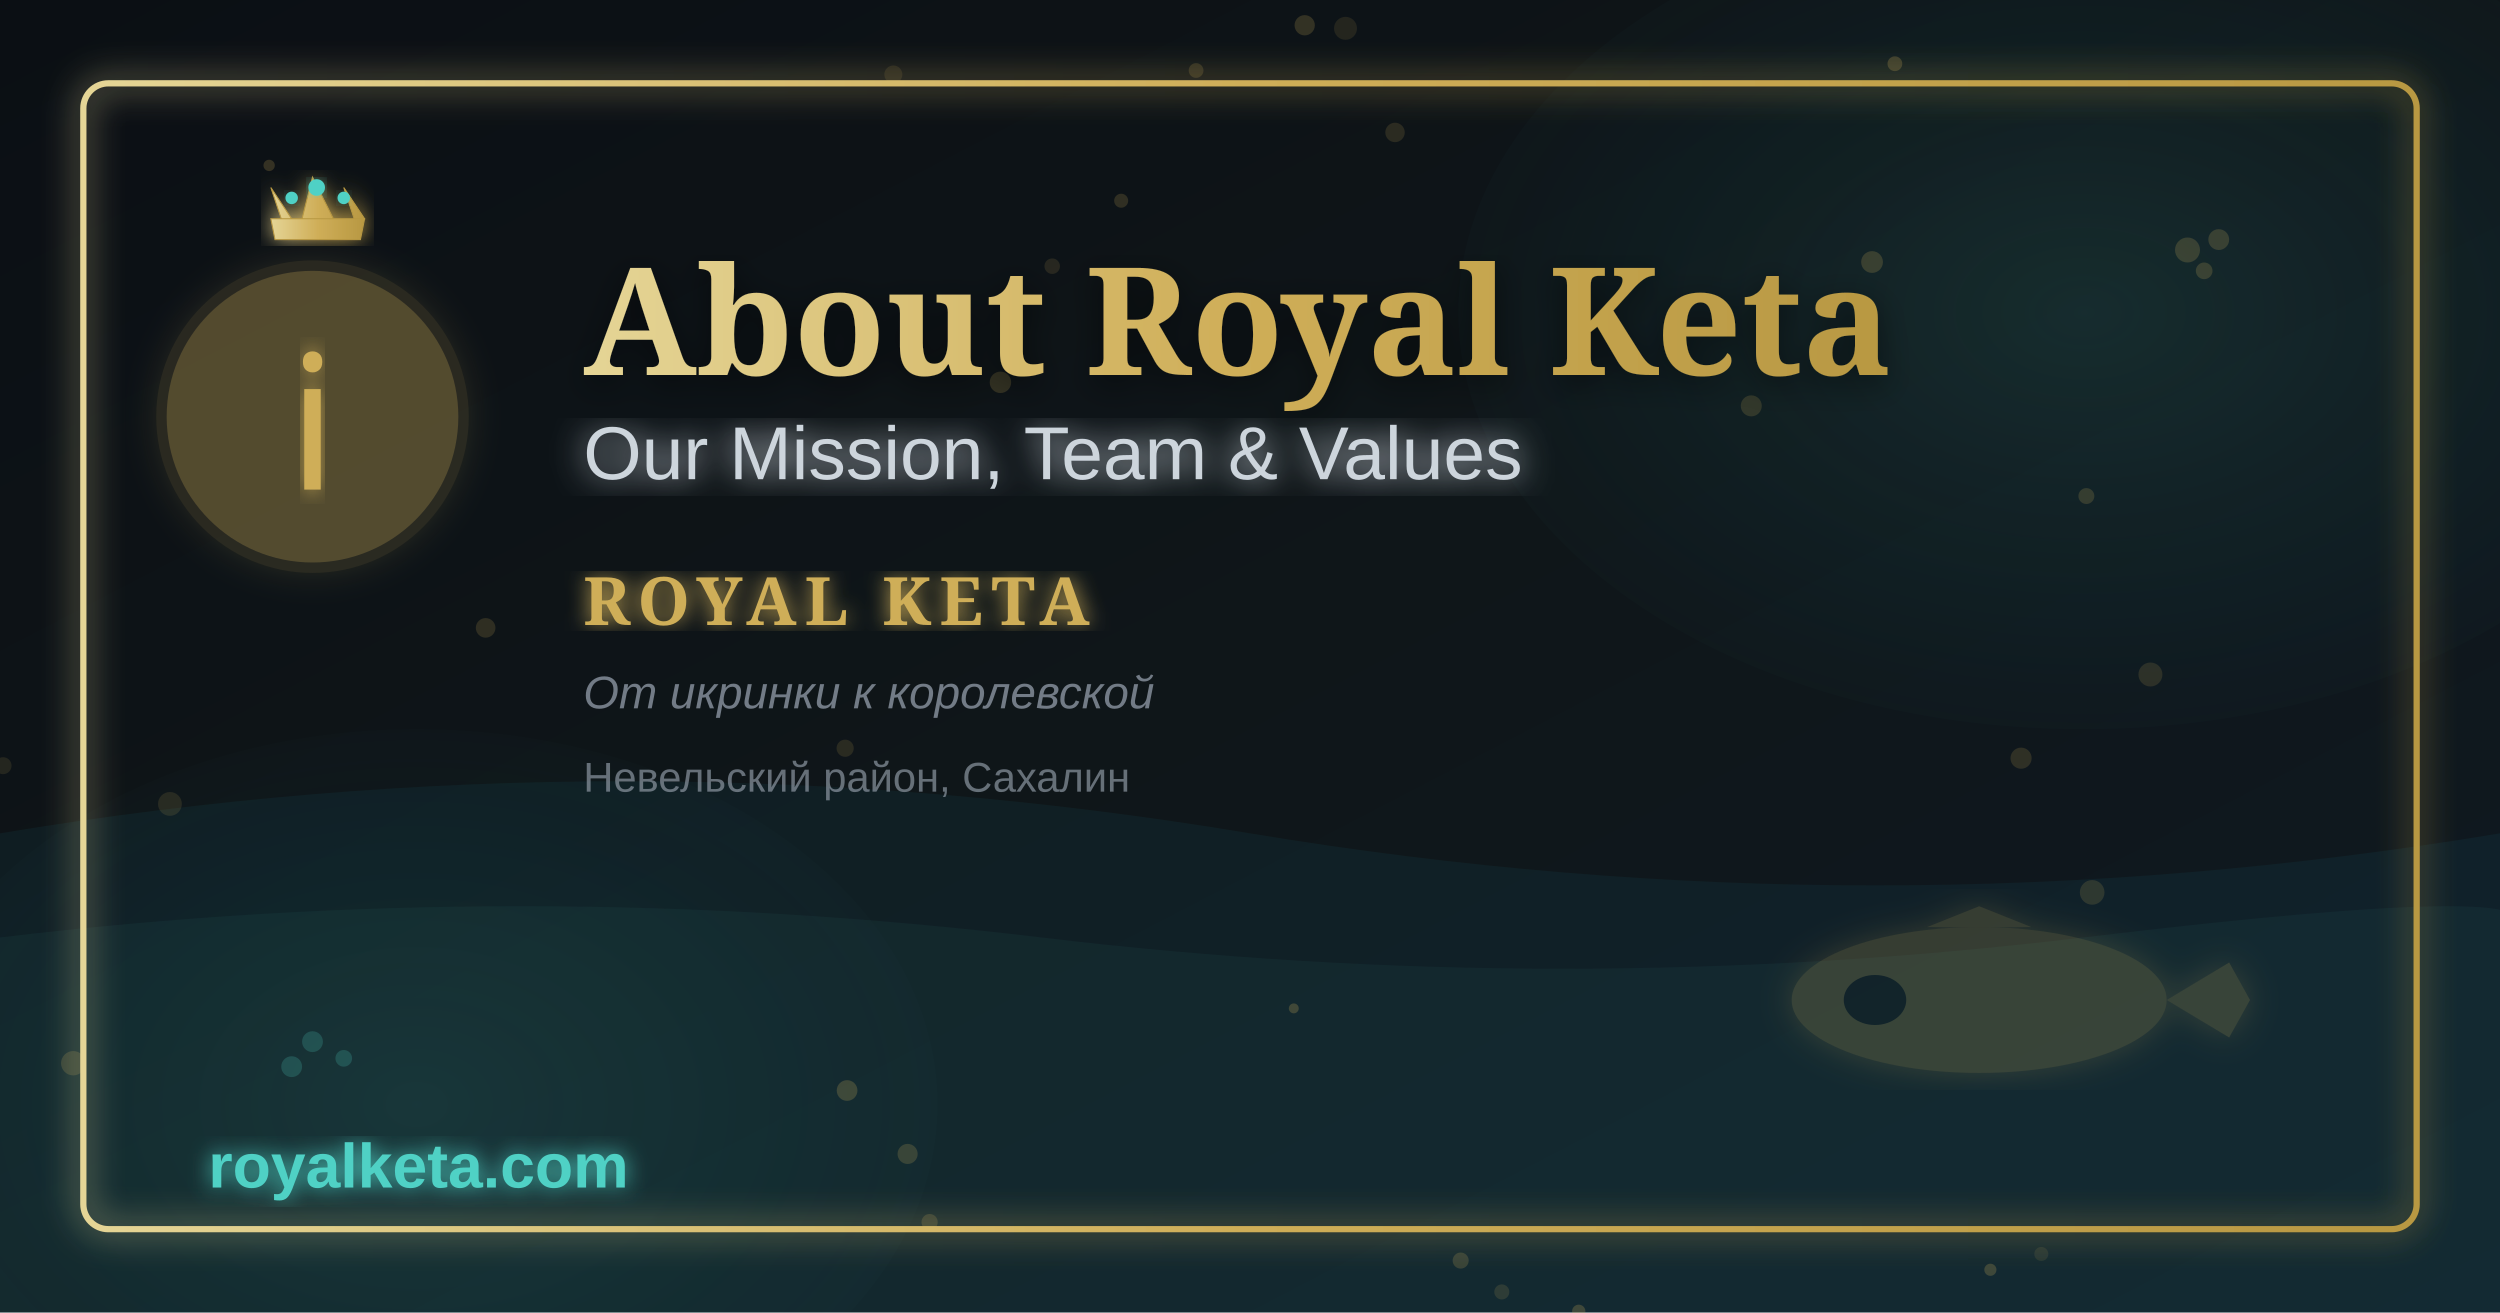
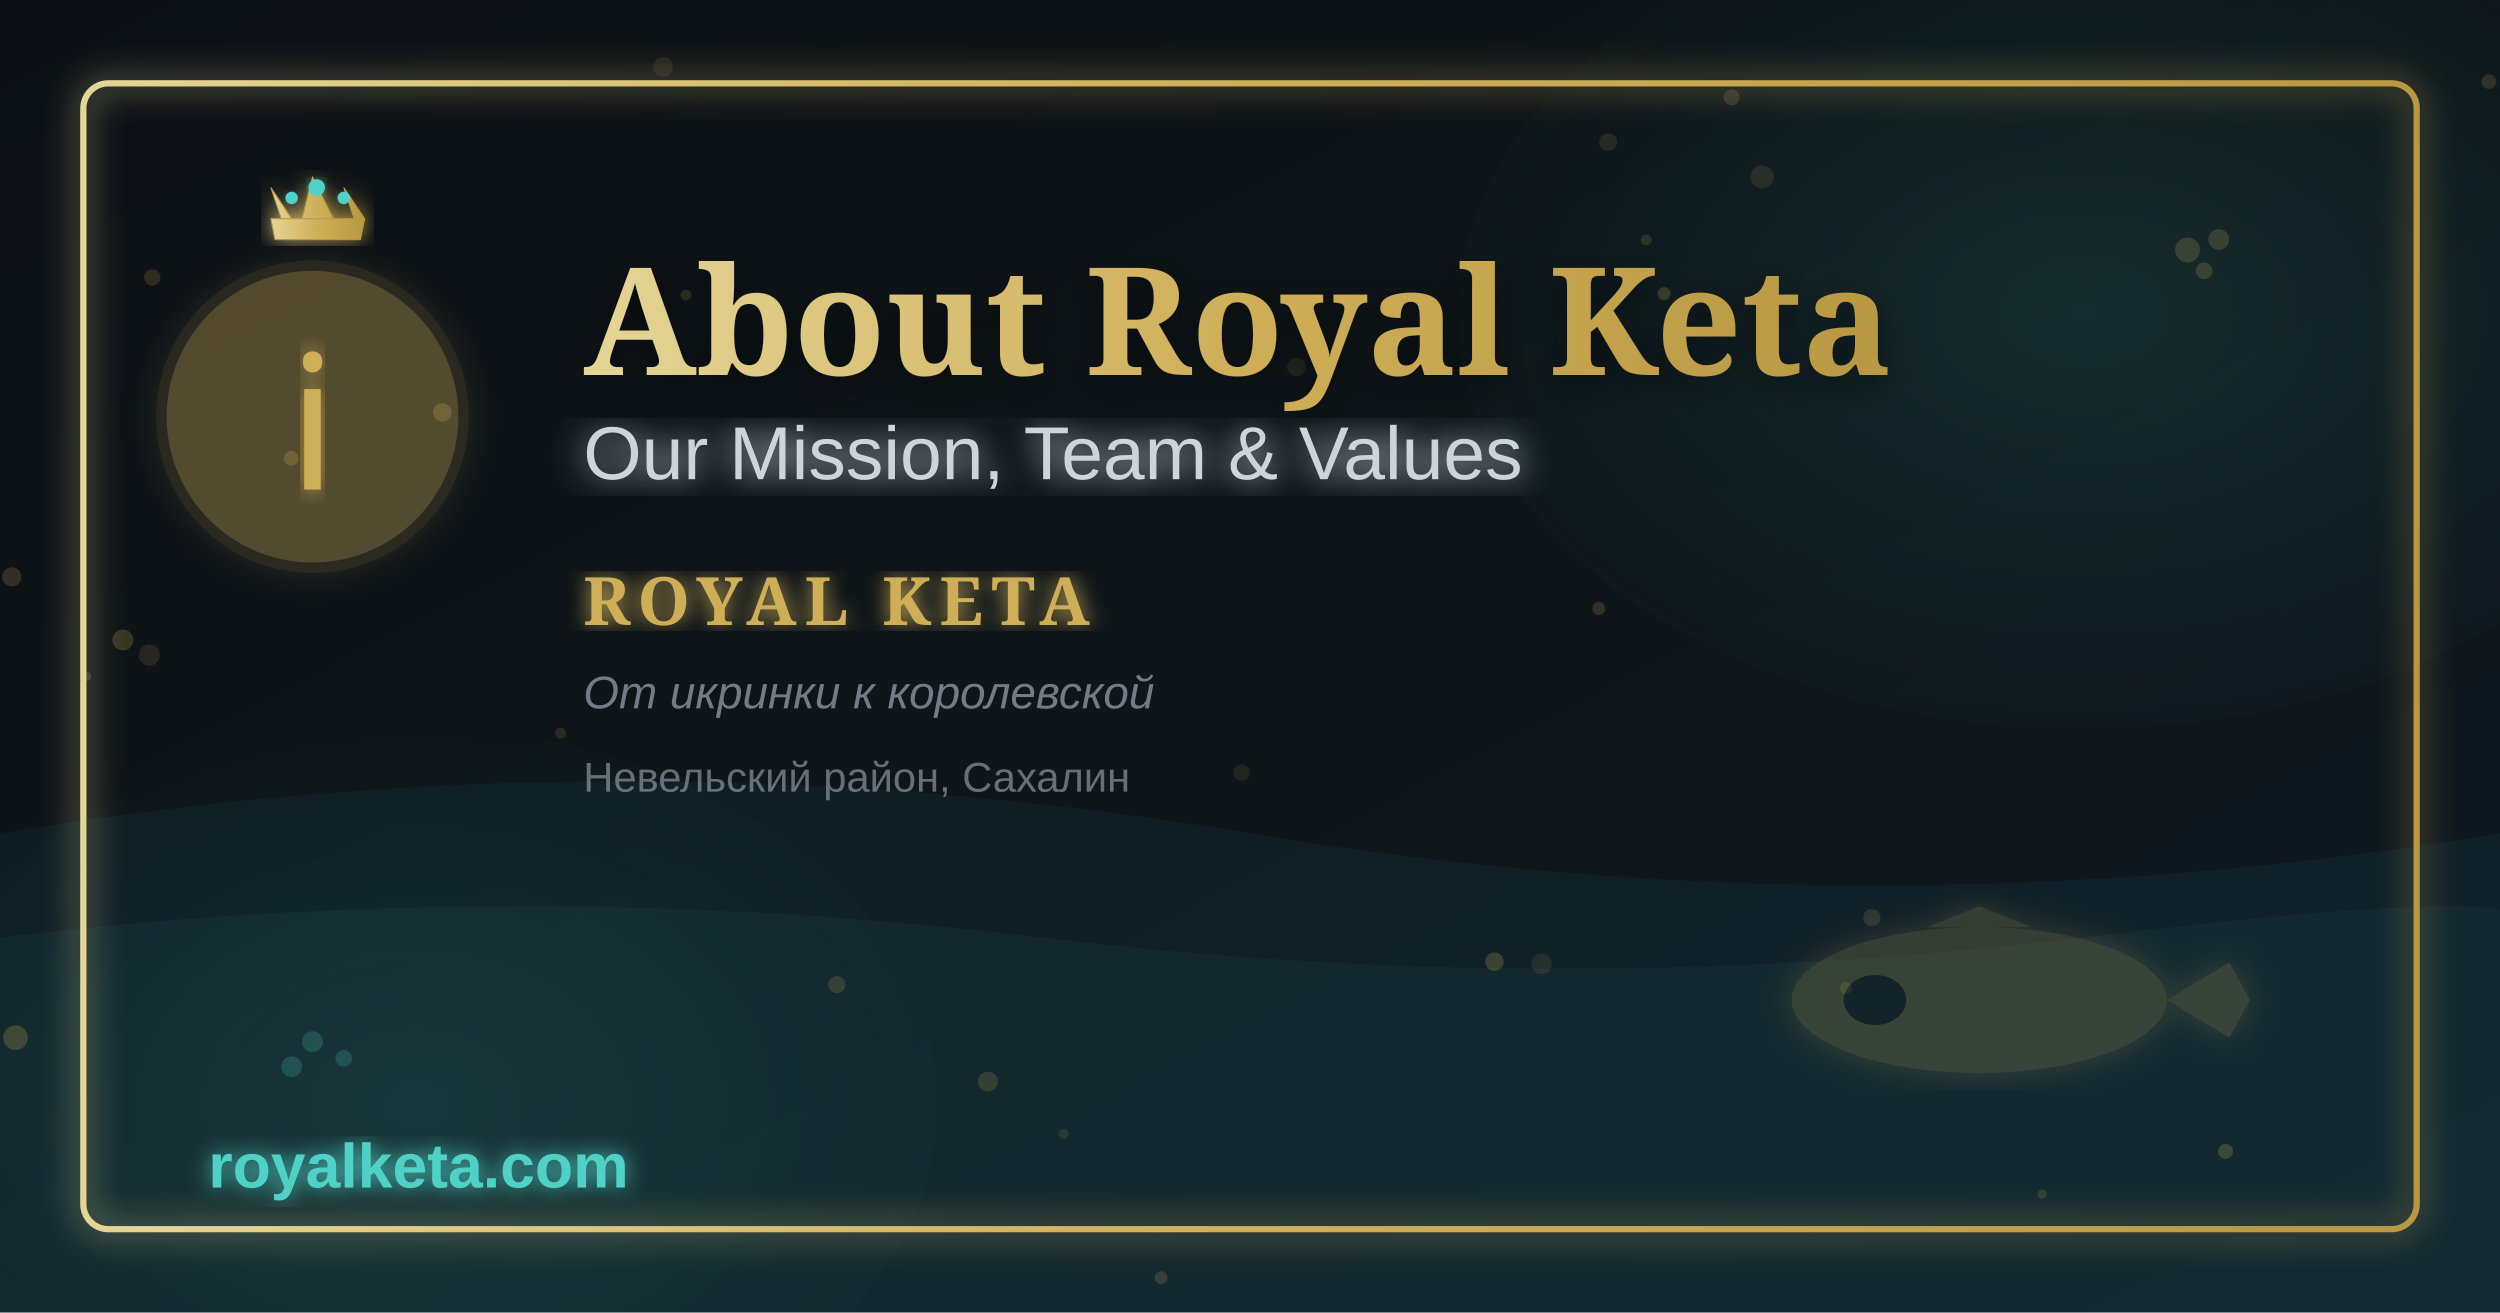
<svg xmlns="http://www.w3.org/2000/svg" width="1200" height="630">
  <defs>
    <linearGradient id="bgGradient" x1="0%" y1="0%" x2="100%" y2="100%">
      <stop offset="0%" style="stop-color:#0B0F14;stop-opacity:1" />
      <stop offset="50%" style="stop-color:#0F1619;stop-opacity:1" />
      <stop offset="100%" style="stop-color:#0F1922;stop-opacity:1" />
    </linearGradient>
    <linearGradient id="goldGradient" x1="0%" y1="0%" x2="100%" y2="0%">
      <stop offset="0%" style="stop-color:#E5D596;stop-opacity:1" />
      <stop offset="50%" style="stop-color:#CFAE58;stop-opacity:1" />
      <stop offset="100%" style="stop-color:#B89842;stop-opacity:1" />
    </linearGradient>
    <radialGradient id="oceanGradient" cx="50%" cy="50%" r="50%">
      <stop offset="0%" style="stop-color:#4FD1C5;stop-opacity:0.3" />
      <stop offset="100%" style="stop-color:#1E90A0;stop-opacity:0.05" />
    </radialGradient>
    <filter id="glow">
      <feGaussianBlur stdDeviation="5" result="coloredBlur" />
      <feMerge>
        <feMergeNode in="coloredBlur" />
        <feMergeNode in="SourceGraphic" />
      </feMerge>
    </filter>
    <filter id="softGlow">
      <feGaussianBlur stdDeviation="8" result="coloredBlur" />
      <feMerge>
        <feMergeNode in="coloredBlur" />
        <feMergeNode in="SourceGraphic" />
      </feMerge>
    </filter>
    <filter id="shadow">
      <feDropShadow dx="0" dy="4" stdDeviation="8" flood-color="#000000" flood-opacity="0.5" />
    </filter>
  </defs>
  <rect width="1200" height="630" fill="url(#bgGradient)" />
  <ellipse cx="1000" cy="150" rx="300" ry="200" fill="url(#oceanGradient)" opacity="0.4" />
  <ellipse cx="200" cy="530" rx="250" ry="180" fill="url(#oceanGradient)" opacity="0.3" />
  <path d="M 0 400 Q 300 350 600 400 T 1200 400 L 1200 630 L 0 630 Z" fill="#1E90A0" opacity="0.08" />
  <path d="M 0 450 Q 250 420 500 450 T 1000 450 T 1200 450 L 1200 630 L 0 630 Z" fill="#4FD1C5" opacity="0.05" />
-   <circle cx="35.151" cy="510.348" r="5.844" fill="#CFAE58" opacity="0.181" />
-   <circle cx="626.258" cy="12.124" r="4.863" fill="#CFAE58" opacity="0.2" />
-   <circle cx="538.16" cy="96.348" r="3.366" fill="#CFAE58" opacity="0.182" />
-   <circle cx="970.115" cy="363.931" r="5.075" fill="#CFAE58" opacity="0.167" />
-   <circle cx="955.382" cy="609.494" r="2.92" fill="#CFAE58" opacity="0.229" />
-   <circle cx="406.597" cy="523.444" r="4.968" fill="#CFAE58" opacity="0.229" />
-   <circle cx="979.834" cy="601.906" r="3.359" fill="#CFAE58" opacity="0.106" />
-   <circle cx="701.125" cy="605.072" r="3.853" fill="#CFAE58" opacity="0.196" />
-   <circle cx="81.565" cy="385.885" r="5.724" fill="#CFAE58" opacity="0.131" />
-   <circle cx="505.059" cy="127.77" r="3.718" fill="#CFAE58" opacity="0.133" />
-   <circle cx="428.801" cy="35.75" r="4.326" fill="#CFAE58" opacity="0.117" />
-   <circle cx="405.672" cy="359.148" r="4.122" fill="#CFAE58" opacity="0.142" />
-   <circle cx="446.217" cy="586.602" r="3.889" fill="#CFAE58" opacity="0.182" />
-   <circle cx="720.865" cy="620.131" r="3.608" fill="#CFAE58" opacity="0.146" />
-   <circle cx="909.55" cy="30.588" r="3.546" fill="#CFAE58" opacity="0.233" />
-   <circle cx="480.212" cy="183.516" r="5.145" fill="#CFAE58" opacity="0.201" />
-   <circle cx="757.798" cy="629.434" r="3.198" fill="#CFAE58" opacity="0.234" />
-   <circle cx="1032.206" cy="323.76" r="5.758" fill="#CFAE58" opacity="0.15" />
-   <circle cx="621.017" cy="484.025" r="2.375" fill="#CFAE58" opacity="0.24" />
-   <circle cx="1001.459" cy="238.102" r="3.826" fill="#CFAE58" opacity="0.187" />
-   <circle cx="840.609" cy="194.817" r="5.044" fill="#CFAE58" opacity="0.174" />
-   <circle cx="1004.236" cy="428.346" r="5.911" fill="#CFAE58" opacity="0.162" />
-   <circle cx="1.473" cy="367.531" r="4.067" fill="#CFAE58" opacity="0.124" />
-   <circle cx="233.107" cy="301.379" r="4.705" fill="#CFAE58" opacity="0.17" />
-   <circle cx="898.583" cy="125.771" r="5.221" fill="#CFAE58" opacity="0.205" />
-   <circle cx="645.844" cy="13.599" r="5.521" fill="#CFAE58" opacity="0.114" />
-   <circle cx="669.614" cy="63.571" r="4.667" fill="#CFAE58" opacity="0.152" />
-   <circle cx="574.118" cy="33.844" r="3.545" fill="#CFAE58" opacity="0.175" />
-   <circle cx="435.654" cy="553.888" r="4.822" fill="#CFAE58" opacity="0.203" />
-   <circle cx="129.186" cy="79.397" r="2.725" fill="#CFAE58" opacity="0.204" />
+   <circle cx="71.669" cy="314.4" r="5.073" fill="#CFAE58" opacity="0.134" />
+   <circle cx="767.418" cy="292.04" r="3.096" fill="#CFAE58" opacity="0.178" />
+   <circle cx="73.097" cy="133.168" r="3.919" fill="#CFAE58" opacity="0.174" />
+   <circle cx="557.292" cy="613.281" r="3.091" fill="#CFAE58" opacity="0.177" />
+   <circle cx="886.049" cy="474.209" r="2.838" fill="#CFAE58" opacity="0.146" />
+   <circle cx="771.912" cy="68.202" r="4.268" fill="#CFAE58" opacity="0.123" />
+   <circle cx="318.22" cy="32.087" r="4.782" fill="#CFAE58" opacity="0.105" />
+   <circle cx="510.469" cy="544.218" r="2.395" fill="#CFAE58" opacity="0.122" />
+   <circle cx="798.767" cy="140.957" r="3.118" fill="#CFAE58" opacity="0.234" />
+   <circle cx="329.237" cy="141.647" r="2.583" fill="#CFAE58" opacity="0.172" />
+   <circle cx="7.458" cy="498.103" r="5.91" fill="#CFAE58" opacity="0.237" />
+   <circle cx="1068.245" cy="552.638" r="3.597" fill="#CFAE58" opacity="0.227" />
+   <circle cx="717.342" cy="461.581" r="4.422" fill="#CFAE58" opacity="0.235" />
+   <circle cx="1194.708" cy="39.181" r="3.507" fill="#CFAE58" opacity="0.167" />
+   <circle cx="5.672" cy="276.902" r="4.6" fill="#CFAE58" opacity="0.192" />
+   <circle cx="401.664" cy="472.624" r="4.084" fill="#CFAE58" opacity="0.18" />
+   <circle cx="474.182" cy="519.166" r="4.759" fill="#CFAE58" opacity="0.178" />
+   <circle cx="269.09" cy="351.966" r="2.637" fill="#CFAE58" opacity="0.149" />
+   <circle cx="212.343" cy="197.972" r="4.429" fill="#CFAE58" opacity="0.248" />
+   <circle cx="790.214" cy="115.159" r="2.635" fill="#CFAE58" opacity="0.153" />
+   <circle cx="831.171" cy="46.776" r="3.814" fill="#CFAE58" opacity="0.178" />
+   <circle cx="845.787" cy="84.887" r="5.571" fill="#CFAE58" opacity="0.124" />
+   <circle cx="739.931" cy="462.622" r="4.961" fill="#CFAE58" opacity="0.11" />
+   <circle cx="622.285" cy="176.134" r="4.476" fill="#CFAE58" opacity="0.111" />
+   <circle cx="41.592" cy="324.625" r="2.172" fill="#CFAE58" opacity="0.205" />
+   <circle cx="980.163" cy="573.171" r="2.205" fill="#CFAE58" opacity="0.156" />
+   <circle cx="595.963" cy="370.894" r="3.967" fill="#CFAE58" opacity="0.109" />
+   <circle cx="139.766" cy="220.007" r="3.548" fill="#CFAE58" opacity="0.245" />
+   <circle cx="58.958" cy="307.189" r="5.045" fill="#CFAE58" opacity="0.226" />
+   <circle cx="898.487" cy="440.43" r="4.142" fill="#CFAE58" opacity="0.152" />
  <rect x="40" y="40" width="1120" height="550" fill="none" stroke="url(#goldGradient)" stroke-width="3" rx="12" filter="url(#softGlow)" />
  <circle cx="150" cy="200" r="75" fill="#CFAE58" opacity="0.15" filter="url(#softGlow)" />
  <circle cx="150" cy="200" r="70" fill="#CFAE58" opacity="0.25" />
  <text x="150" y="235" font-size="90" text-anchor="middle" fill="#CFAE58" filter="url(#glow)">ℹ️</text>
  <g transform="translate(100, 70)">
    <path d="M 30 20 L 40 35 L 35 35 Z M 50 15 L 60 35 L 45 35 Z M 65 20 L 75 35 L 70 35 Z M 30 35 L 75 35 L 73 45 L 32 45 Z" fill="url(#goldGradient)" filter="url(#glow)" stroke="#B89842" stroke-width="0.5" />
    <circle cx="40" cy="25" r="3" fill="#4FD1C5" filter="url(#glow)" />
    <circle cx="52" cy="20" r="4" fill="#4FD1C5" filter="url(#glow)" />
    <circle cx="65" cy="25" r="3" fill="#4FD1C5" filter="url(#glow)" />
  </g>
  <text x="280" y="180" font-family="Georgia, serif" font-size="72" font-weight="bold" fill="url(#goldGradient)" filter="url(#shadow)">About Royal Keta</text>
  <text x="280" y="230" font-family="Arial, sans-serif" font-size="36" fill="#D6DEE6" opacity="0.95" filter="url(#softGlow)">Our Mission, Team &amp; Values</text>
  <text x="280" y="300" font-family="Georgia, serif" font-size="32" font-weight="bold" fill="#CFAE58" letter-spacing="4" filter="url(#glow)">ROYAL KETA</text>
  <text x="280" y="340" font-family="Arial, sans-serif" font-size="22" font-style="italic" fill="#8B95A1" opacity="0.8">От икринки к королевской</text>
  <text x="280" y="380" font-family="Arial, sans-serif" font-size="20" fill="#8B95A1" opacity="0.7">Невельский район, Сахалин</text>
  <text x="100" y="570" font-family="Arial, sans-serif" font-size="30" font-weight="bold" fill="#4FD1C5" filter="url(#glow)">royalketa.com</text>
  <g transform="translate(950, 480)" opacity="0.2" filter="url(#softGlow)">
    <ellipse cx="0" cy="0" rx="90" ry="35" fill="#CFAE58" />
    <path d="M 90 0 L 120 -18 L 130 0 L 120 18 Z" fill="#CFAE58" />
    <path d="M -25 -35 L 0 -45 L 25 -35 Z" fill="#CFAE58" />
    <ellipse cx="-50" cy="0" rx="15" ry="12" fill="#0B0F14" />
  </g>
  <g opacity="0.2">
    <circle cx="1050" cy="120" r="6" fill="#CFAE58" />
    <circle cx="1065" cy="115" r="5" fill="#CFAE58" />
    <circle cx="1058" cy="130" r="4" fill="#CFAE58" />
    <circle cx="150" cy="500" r="5" fill="#4FD1C5" />
    <circle cx="165" cy="508" r="4" fill="#4FD1C5" />
    <circle cx="140" cy="512" r="5" fill="#4FD1C5" />
  </g>
</svg>
